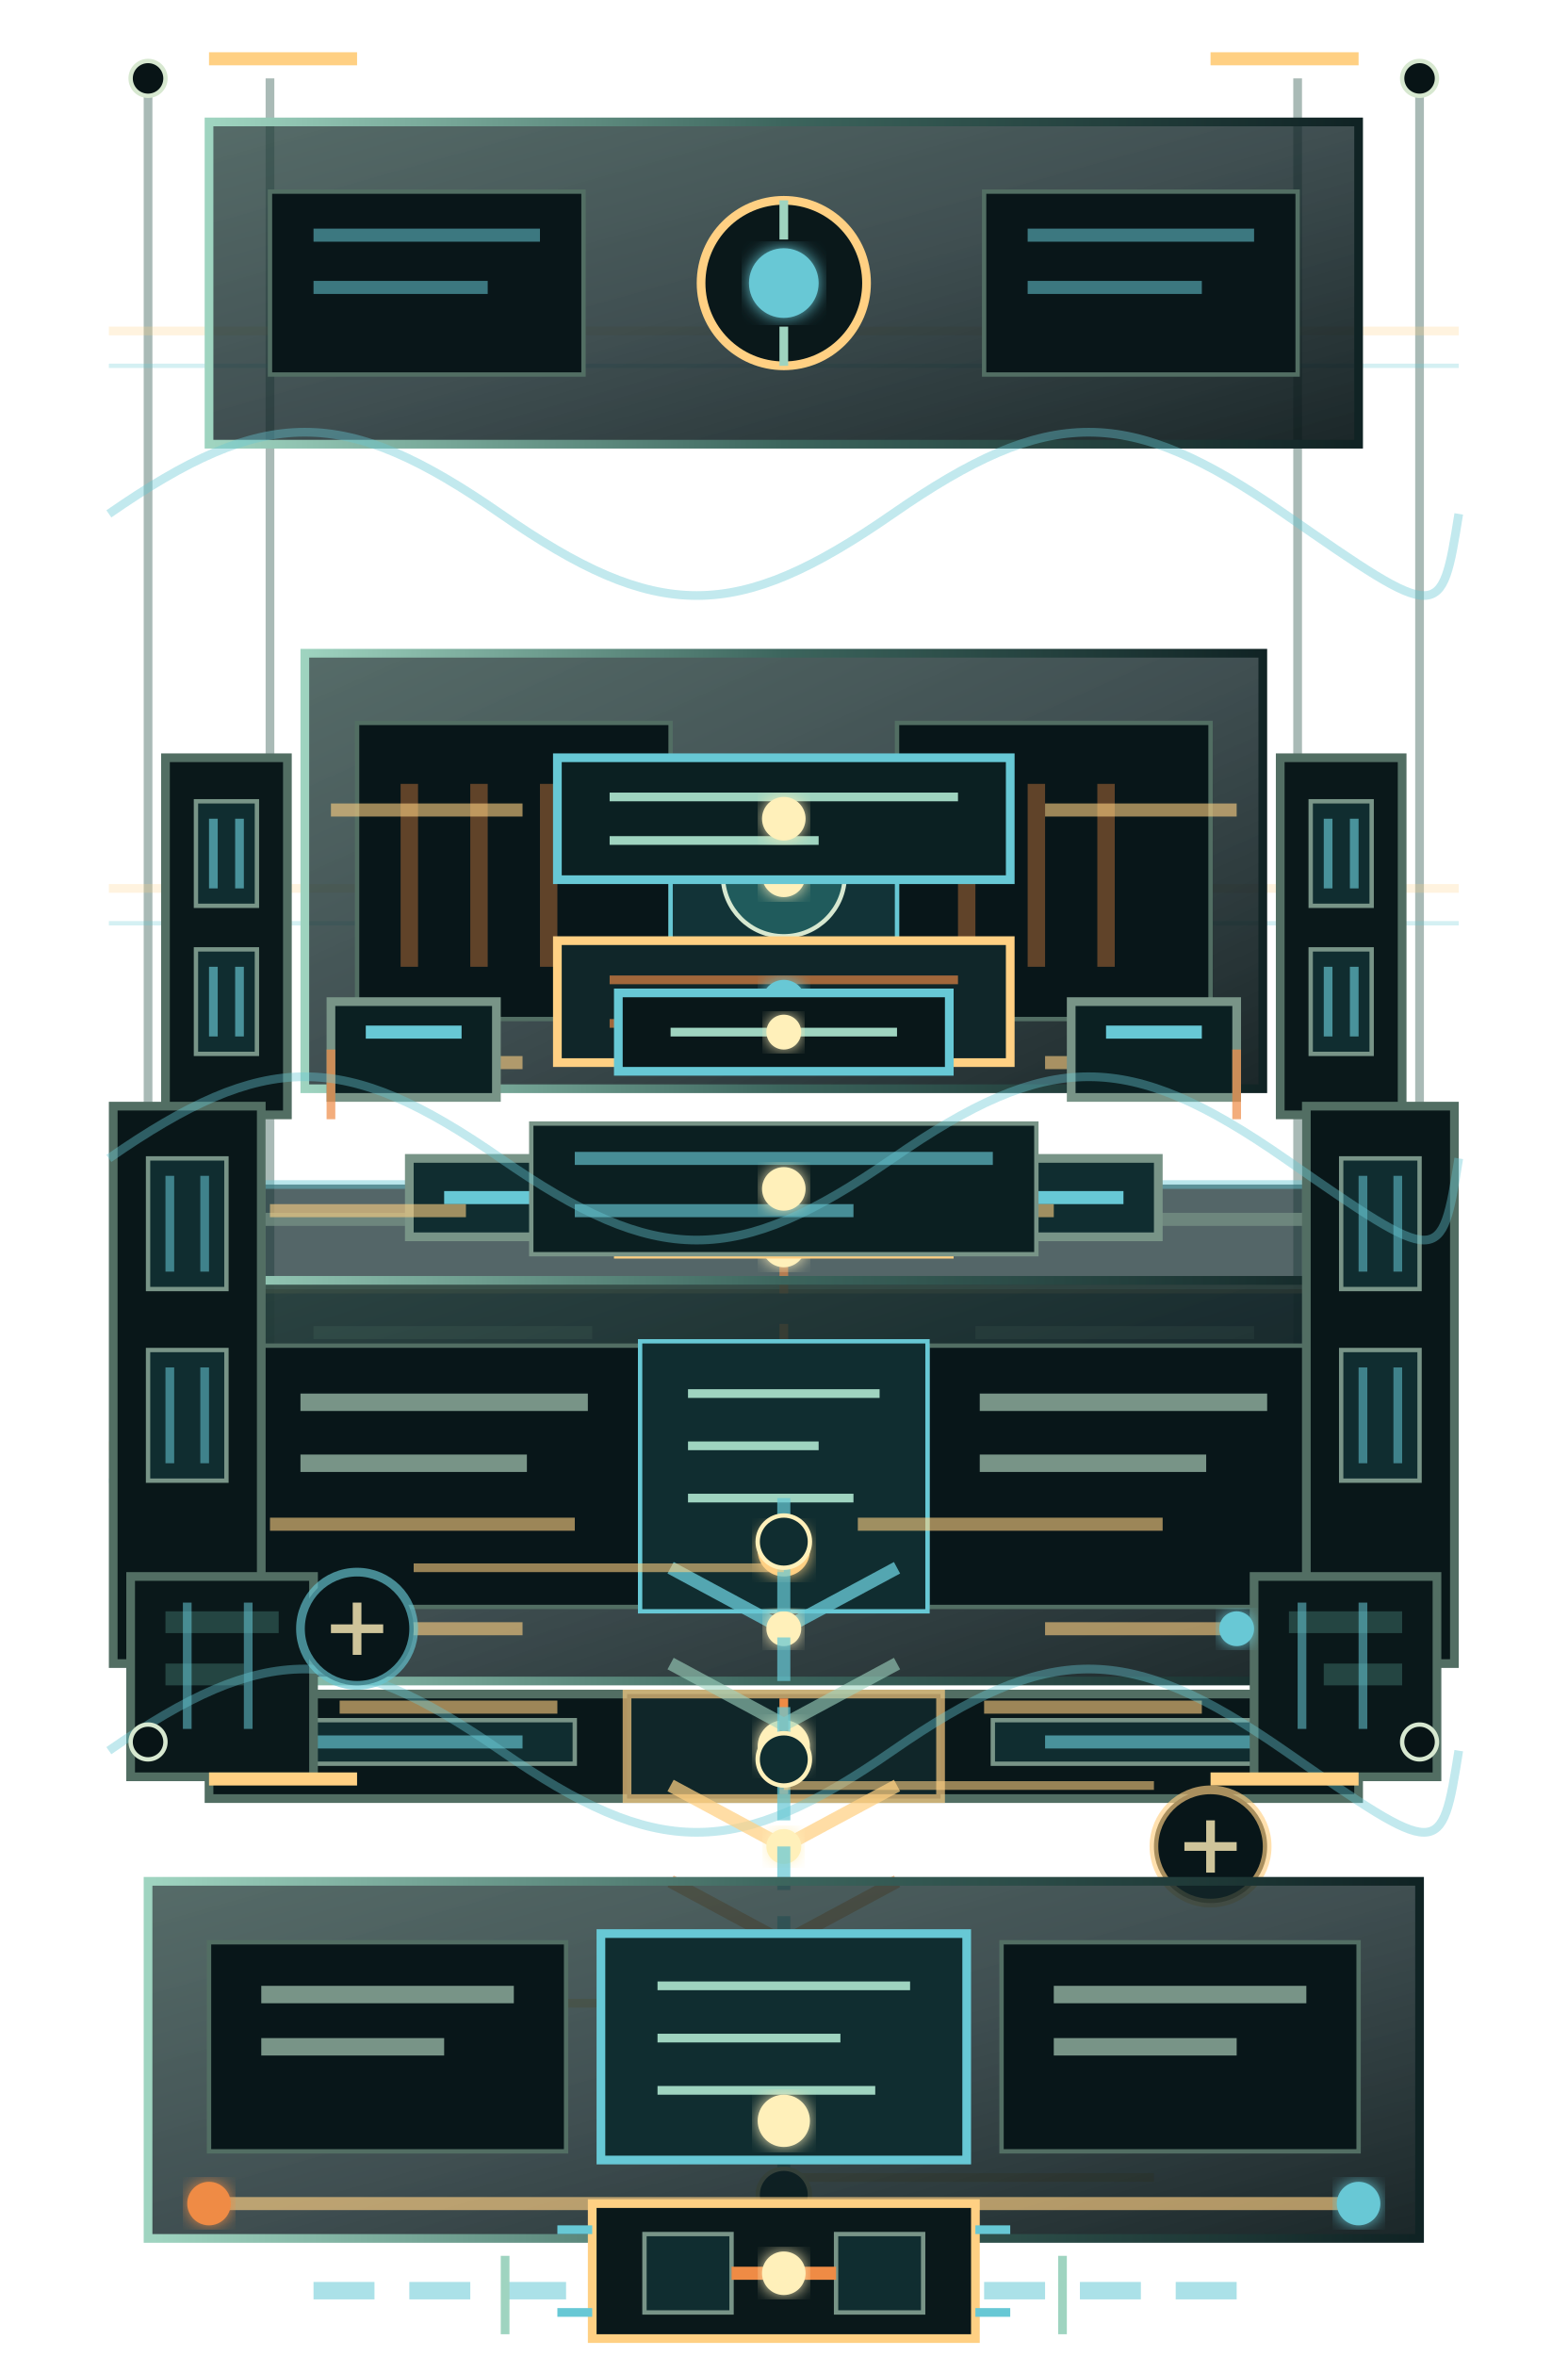
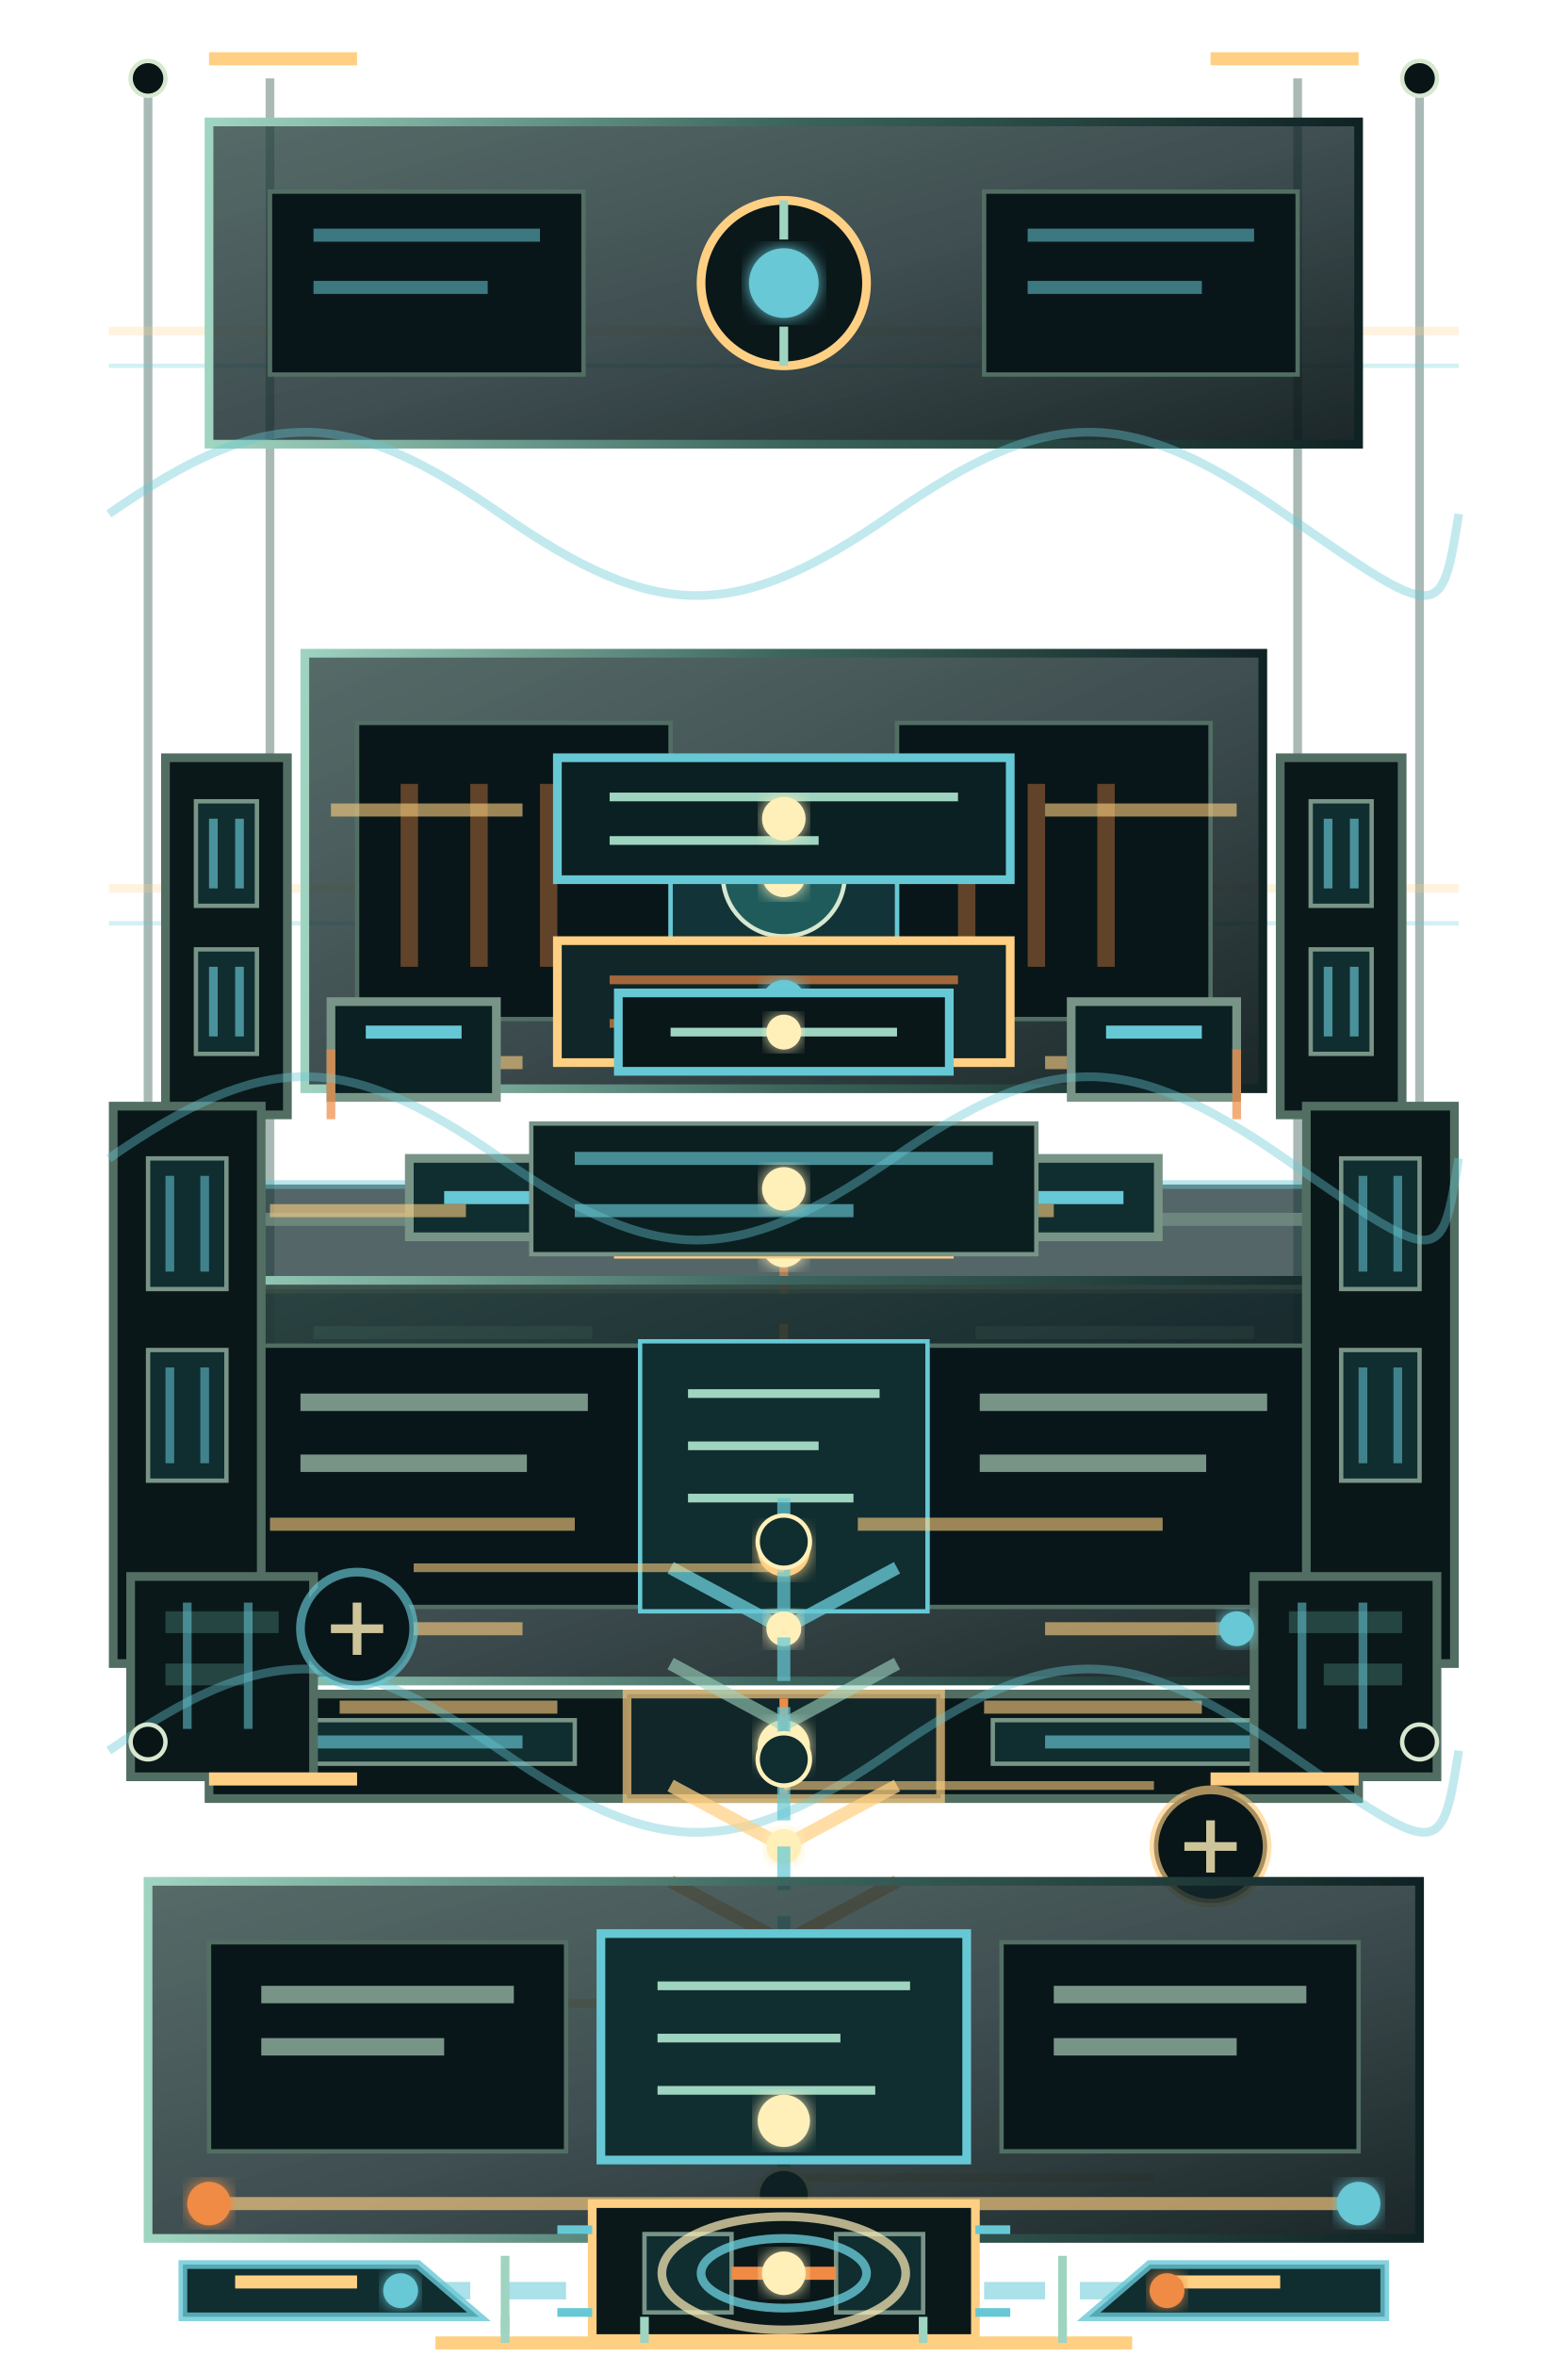
<svg xmlns="http://www.w3.org/2000/svg" viewBox="0 0 360 541" fill="none" role="img" aria-label="Route depth service field">
  <defs>
    <linearGradient id="bay" x1="0" y1="0" x2="1" y2="1">
      <stop stop-color="#26423e" stop-opacity=".78" />
      <stop offset=".5" stop-color="#102326" stop-opacity=".8" />
      <stop offset="1" stop-color="#071416" stop-opacity=".92" />
    </linearGradient>
    <linearGradient id="rail">
      <stop stop-color="#9fd4c0" />
      <stop offset=".5" stop-color="#3c655d" />
      <stop offset="1" stop-color="#102324" />
    </linearGradient>
    <filter id="glow">
      <feGaussianBlur stdDeviation="2" result="b" />
      <feMerge>
        <feMergeNode in="b" />
        <feMergeNode in="SourceGraphic" />
      </feMerge>
    </filter>
  </defs>
  <path d="M34 18v382M326 18v382M62 18v382M298 18v382" stroke="#42675e" stroke-opacity=".45" stroke-width="2" />
  <path d="M25 76h310M25 204h310M25 332h310" stroke="#ffd083" stroke-opacity=".25" stroke-width="2" />
  <path d="M25 84h310M25 212h310M25 340h310" stroke="#67c8d5" stroke-opacity=".28" />
  <path d="M48 28h264v74H48z" fill="url(#bay)" stroke="url(#rail)" stroke-width="2" />
  <path d="M62 44h72v42H62zM226 44h72v42h-72z" fill="#091619" stroke="#526e63" />
  <path d="M72 54h52M72 66h40M236 54h52M236 66h40" stroke="#67c8d5" stroke-opacity=".55" stroke-width="3" />
  <circle cx="180" cy="65" r="19" fill="#0a181a" stroke="#ffd083" stroke-width="2" />
  <circle cx="180" cy="65" r="8" fill="#67c8d5" filter="url(#glow)" />
  <path d="M180 46v9M180 75v9" stroke="#9fd4c0" stroke-width="2" />
  <path d="M70 150h220v100H70z" fill="url(#bay)" stroke="url(#rail)" stroke-width="2" />
  <path d="M82 166h72v68H82zM206 166h72v68h-72z" fill="#081619" stroke="#526e63" />
  <path d="M94 180v42M110 180v42M126 180v42M222 180v42M238 180v42M254 180v42" stroke="#ef8b45" stroke-opacity=".38" stroke-width="4" />
  <path d="M154 177h52v48h-52z" fill="#123337" stroke="#67c8d5" />
  <circle cx="180" cy="201" r="14" fill="#205b5c" stroke="#d7e8d0" />
  <circle cx="180" cy="201" r="5" fill="#fff0ba" filter="url(#glow)" />
  <path d="M28 272h304l-28 24H56z" fill="#122c2f" fill-opacity=".72" stroke="#67c8d5" stroke-opacity=".45" stroke-width="2" />
  <path d="M56 296h248l24 24H32z" fill="#0d2023" fill-opacity=".78" stroke="#ffd083" stroke-opacity=".35" stroke-width="2" />
  <path d="M32 320h296l-24 24H56z" fill="#183336" fill-opacity=".58" stroke="#9fd4c0" stroke-opacity=".32" stroke-width="2" />
  <path d="M48 280h88M224 280h88M72 306h64M224 306h64M48 334h88M224 334h88" stroke="#789487" stroke-opacity=".7" stroke-width="3" />
  <path d="M180 274v70" stroke="#ef8b45" stroke-opacity=".62" stroke-width="2" stroke-dasharray="8 7" />
  <circle cx="180" cy="286" r="5" fill="#fff0ba" filter="url(#glow)" />
  <circle cx="180" cy="324" r="5" fill="#67c8d5" filter="url(#glow)" />
  <path d="M42 294h276v92H42z" fill="url(#bay)" stroke="url(#rail)" stroke-width="2" />
  <path d="M57 309h90v60H57zM213 309h90v60h-90z" fill="#081619" stroke="#526e63" />
  <path d="M69 322h66M69 336h52M225 322h66M225 336h52" stroke="#789487" stroke-width="4" />
  <path d="M147 308h66v62h-66z" fill="#102d30" stroke="#67c8d5" />
  <path d="M158 320h44M158 332h30M158 344h38" stroke="#9fd4c0" stroke-width="2" />
  <circle cx="180" cy="356" r="6" fill="#ffd083" filter="url(#glow)" />
  <path d="M38 174h28v82H38zM294 174h28v82h-28z" fill="#0a181a" stroke="#526e63" stroke-width="2" />
  <path d="M45 184h14v24H45zM45 218h14v24H45zM301 184h14v24h-14zM301 218h14v24h-14z" fill="#102d30" stroke="#789487" />
  <path d="M49 188v16M55 188v16M305 188v16M311 188v16M49 222v16M55 222v16M305 222v16M311 222v16" stroke="#67c8d5" stroke-opacity=".65" stroke-width="2" />
  <path d="M76 186h44M76 244h44M240 186h44M240 244h44" stroke="#ffd083" stroke-opacity=".6" stroke-width="3" />
  <path d="M128 174h104v28H128z" fill="#0b2022" stroke="#67c8d5" stroke-width="2" />
  <path d="M140 183h80M140 193h48" stroke="#9fd4c0" stroke-width="2" />
  <circle cx="180" cy="188" r="5" fill="#fff0ba" filter="url(#glow)" />
  <path d="M128 216h104v28H128z" fill="#102629" stroke="#ffd083" stroke-width="2" />
  <path d="M140 225h80M140 235h56" stroke="#ef8b45" stroke-opacity=".65" stroke-width="2" />
  <circle cx="180" cy="230" r="5" fill="#67c8d5" filter="url(#glow)" />
  <g stroke="#789487" stroke-width="2">
    <path d="M76 230h38v22H76z" fill="#0b2022" />
    <path d="M246 230h38v22h-38z" fill="#0b2022" />
    <path d="M94 266h42v18H94z" fill="#102d30" />
    <path d="M224 266h42v18h-42z" fill="#102d30" />
    <path d="M142 228h76v18h-76z" fill="#091719" stroke="#67c8d5" />
    <path d="M142 270h76v18h-76z" fill="#102629" stroke="#ffd083" />
  </g>
  <path d="M84 237h22M254 237h22M102 275h26M232 275h26" stroke="#67c8d5" stroke-width="3" />
  <path d="M154 237h52M154 279h52" stroke="#9fd4c0" stroke-width="2" />
  <circle cx="180" cy="237" r="4" fill="#fff0ba" filter="url(#glow)" />
  <circle cx="180" cy="279" r="4" fill="#ef8b45" filter="url(#glow)" />
  <path d="M76 241v16M284 241v16M136 275v-10M224 275v-10" stroke="#ef8b45" stroke-opacity=".7" stroke-width="2" />
  <path d="M26 254h34v128H26zM300 254h34v128h-34z" fill="#091719" stroke="#526e63" stroke-width="2" />
  <path d="M34 266h18v30H34zM34 310h18v30H34zM308 266h18v30h-18zM308 310h18v30h-18z" fill="#102d30" stroke="#789487" />
  <path d="M39 270v22M47 270v22M313 270v22M321 270v22M39 314v22M47 314v22M313 314v22M321 314v22" stroke="#67c8d5" stroke-opacity=".55" stroke-width="2" />
  <path d="M62 278h45M62 350h70M197 278h45M197 350h70" stroke="#ffd083" stroke-opacity=".6" stroke-width="3" />
  <path d="M122 258h116v30H122z" fill="#0b1f21" stroke="#789487" />
  <path d="M132 266h96M132 278h64" stroke="#67c8d5" stroke-opacity=".65" stroke-width="3" />
  <circle cx="180" cy="273" r="5" fill="#fff0ba" filter="url(#glow)" />
  <path d="M48 389h264v24H48z" fill="#091719" stroke="#526e63" stroke-width="2" />
  <path d="M60 395h72v10H60zM228 395h72v10h-72z" fill="#102d30" stroke="#789487" />
  <path d="M72 400h48M240 400h48" stroke="#67c8d5" stroke-opacity=".65" stroke-width="3" />
  <path d="M144 389h72v24h-72z" fill="#102629" stroke="#ffd083" stroke-opacity=".68" stroke-width="2" />
  <circle cx="180" cy="401" r="6" fill="#fff0ba" filter="url(#glow)" />
  <path d="M180 390v8M180 404v8" stroke="#ef8b45" stroke-width="2" />
  <circle cx="54" cy="401" r="4" fill="#ef8b45" />
  <circle cx="306" cy="401" r="4" fill="#67c8d5" />
  <path d="M30 362h42v46H30zM288 362h42v46h-42z" fill="#0a181a" stroke="#526e63" stroke-width="2" />
  <path d="M38 370h26v5H38zM38 382h18v5H38zM296 370h26v5h-26zM304 382h18v5h-18z" fill="#244542" />
  <path d="M43 368v29M57 368v29M299 368v29M313 368v29" stroke="#67c8d5" stroke-opacity=".55" stroke-width="2" />
  <path d="M78 374h42M240 374h42M78 392h50M226 392h50" stroke="#ffd083" stroke-opacity=".6" stroke-width="3" />
  <circle cx="76" cy="374" r="4" fill="#ef8b45" filter="url(#glow)" />
  <circle cx="284" cy="374" r="4" fill="#67c8d5" filter="url(#glow)" />
  <path d="M25 118c36-25 54-25 90 0s54 25 90 0 54-25 90 0 36 25 40 0M25 266c36-25 54-25 90 0s54 25 90 0 54-25 90 0 36 25 40 0M25 402c36-25 54-25 90 0s54 25 90 0 54-25 90 0 36 25 40 0" stroke="#67c8d5" stroke-opacity=".4" stroke-width="2" />
  <g fill="#081416" stroke="#d7e8d0">
    <circle cx="34" cy="18" r="4" />
    <circle cx="326" cy="18" r="4" />
    <circle cx="34" cy="400" r="4" />
    <circle cx="326" cy="400" r="4" />
  </g>
  <g fill="#ffd083">
    <rect x="48" y="12" width="34" height="3" />
    <rect x="278" y="12" width="34" height="3" />
    <rect x="48" y="407" width="34" height="3" />
    <rect x="278" y="407" width="34" height="3" />
  </g>
  <g fill="none" stroke-width="3">
    <path d="M154 360l26 14 26-14" stroke="#67c8d5" stroke-opacity=".78" />
    <path d="M154 382l26 14 26-14" stroke="#9fd4c0" stroke-opacity=".6" />
    <path d="M154 410l26 14 26-14" stroke="#ffd083" stroke-opacity=".72" />
    <path d="M154 432l26 14 26-14" stroke="#ef8b45" stroke-opacity=".62" />
    <path d="M154 460l26 14 26-14" stroke="#67c8d5" stroke-opacity=".68" />
    <path d="M154 482l26 14 26-14" stroke="#9fd4c0" stroke-opacity=".54" />
  </g>
  <circle cx="180" cy="374" r="4" fill="#fff0ba" filter="url(#glow)" />
  <circle cx="180" cy="424" r="4" fill="#fff0ba" filter="url(#glow)" />
  <circle cx="180" cy="474" r="4" fill="#fff0ba" filter="url(#glow)" />
  <g fill="#081619" stroke-width="2">
    <circle cx="82" cy="374" r="13" stroke="#67c8d5" stroke-opacity=".65" />
    <circle cx="278" cy="424" r="13" stroke="#ffd083" stroke-opacity=".65" />
    <circle cx="82" cy="474" r="13" stroke="#9fd4c0" stroke-opacity=".6" />
  </g>
  <path d="M76 374h12M82 368v12M272 424h12M278 418v12M76 474h12M82 468v12" stroke="#fff0ba" stroke-opacity=".8" stroke-width="2" />
  <path d="M180 344v166" stroke="#67c8d5" stroke-opacity=".72" stroke-width="3" stroke-dasharray="10 6" />
  <path d="M180 360H95M180 410H265M180 460H95M180 500H265" stroke="#ffd083" stroke-opacity=".58" stroke-width="2" />
  <circle cx="180" cy="354" r="6" fill="#102d30" stroke="#fff0ba" />
  <circle cx="180" cy="404" r="6" fill="#102d30" stroke="#fff0ba" />
  <circle cx="180" cy="454" r="6" fill="#102d30" stroke="#fff0ba" />
  <circle cx="180" cy="504" r="6" fill="#102d30" stroke="#fff0ba" />
  <path d="M34 432h292v82H34z" fill="url(#bay)" stroke="url(#rail)" stroke-width="2" />
  <path d="M48 446h82v48H48zM230 446h82v48h-82z" fill="#081619" stroke="#526e63" />
  <path d="M60 458h58M60 470h42M242 458h58M242 470h42" stroke="#789487" stroke-width="4" />
  <path d="M138 444h84v52h-84z" fill="#102d30" stroke="#67c8d5" stroke-width="2" />
  <path d="M151 456h58M151 468h42M151 480h50" stroke="#9fd4c0" stroke-width="2" />
  <circle cx="180" cy="487" r="6" fill="#fff0ba" filter="url(#glow)" />
  <path d="M48 506h264" stroke="#ffd083" stroke-opacity=".65" stroke-width="3" />
  <circle cx="48" cy="506" r="5" fill="#ef8b45" filter="url(#glow)" />
  <circle cx="312" cy="506" r="5" fill="#67c8d5" filter="url(#glow)" />
  <path d="M72 526h216" stroke="#67c8d5" stroke-opacity=".55" stroke-width="4" stroke-dasharray="14 8" />
  <path d="M116 518v18M180 518v18M244 518v18" stroke="#9fd4c0" stroke-width="2" />
  <path d="M136 506h88v31h-88z" fill="#0a181a" stroke="#ffd083" stroke-width="2" />
  <path d="M148 513h20v18h-20zM192 513h20v18h-20z" fill="#102d30" stroke="#789487" />
  <path d="M168 522h24" stroke="#ef8b45" stroke-width="3" />
  <circle cx="180" cy="522" r="5" fill="#fff0ba" filter="url(#glow)" />
  <path d="M128 512h8M224 512h8M128 531h8M224 531h8" stroke="#67c8d5" stroke-width="2" />
+   <path d="M42 520h54l14 12H42zM318 520h-54l-14 12h68z" fill="#102d30" stroke="#67c8d5" stroke-opacity=".8" stroke-width="2" />
+   <path d="M54 524h28M266 524h28" stroke="#ffd083" stroke-width="3" />
+   <circle cx="92" cy="526" r="4" fill="#67c8d5" filter="url(#glow)" />
+   <circle cx="268" cy="526" r="4" fill="#ef8b45" filter="url(#glow)" />
+   <ellipse cx="180" cy="522" rx="28" ry="13" fill="none" stroke="#fff0ba" stroke-opacity=".7" stroke-width="2" />
+   <ellipse cx="180" cy="522" rx="19" ry="8" fill="none" stroke="#67c8d5" stroke-opacity=".8" stroke-width="2" />
+   <path d="M100 538h160" stroke="#ffd083" stroke-width="3" />
+   <path d="M116 538v-6M148 538v-6M212 538v-6M244 538v-6" stroke="#9fd4c0" stroke-width="2" />
</svg>
